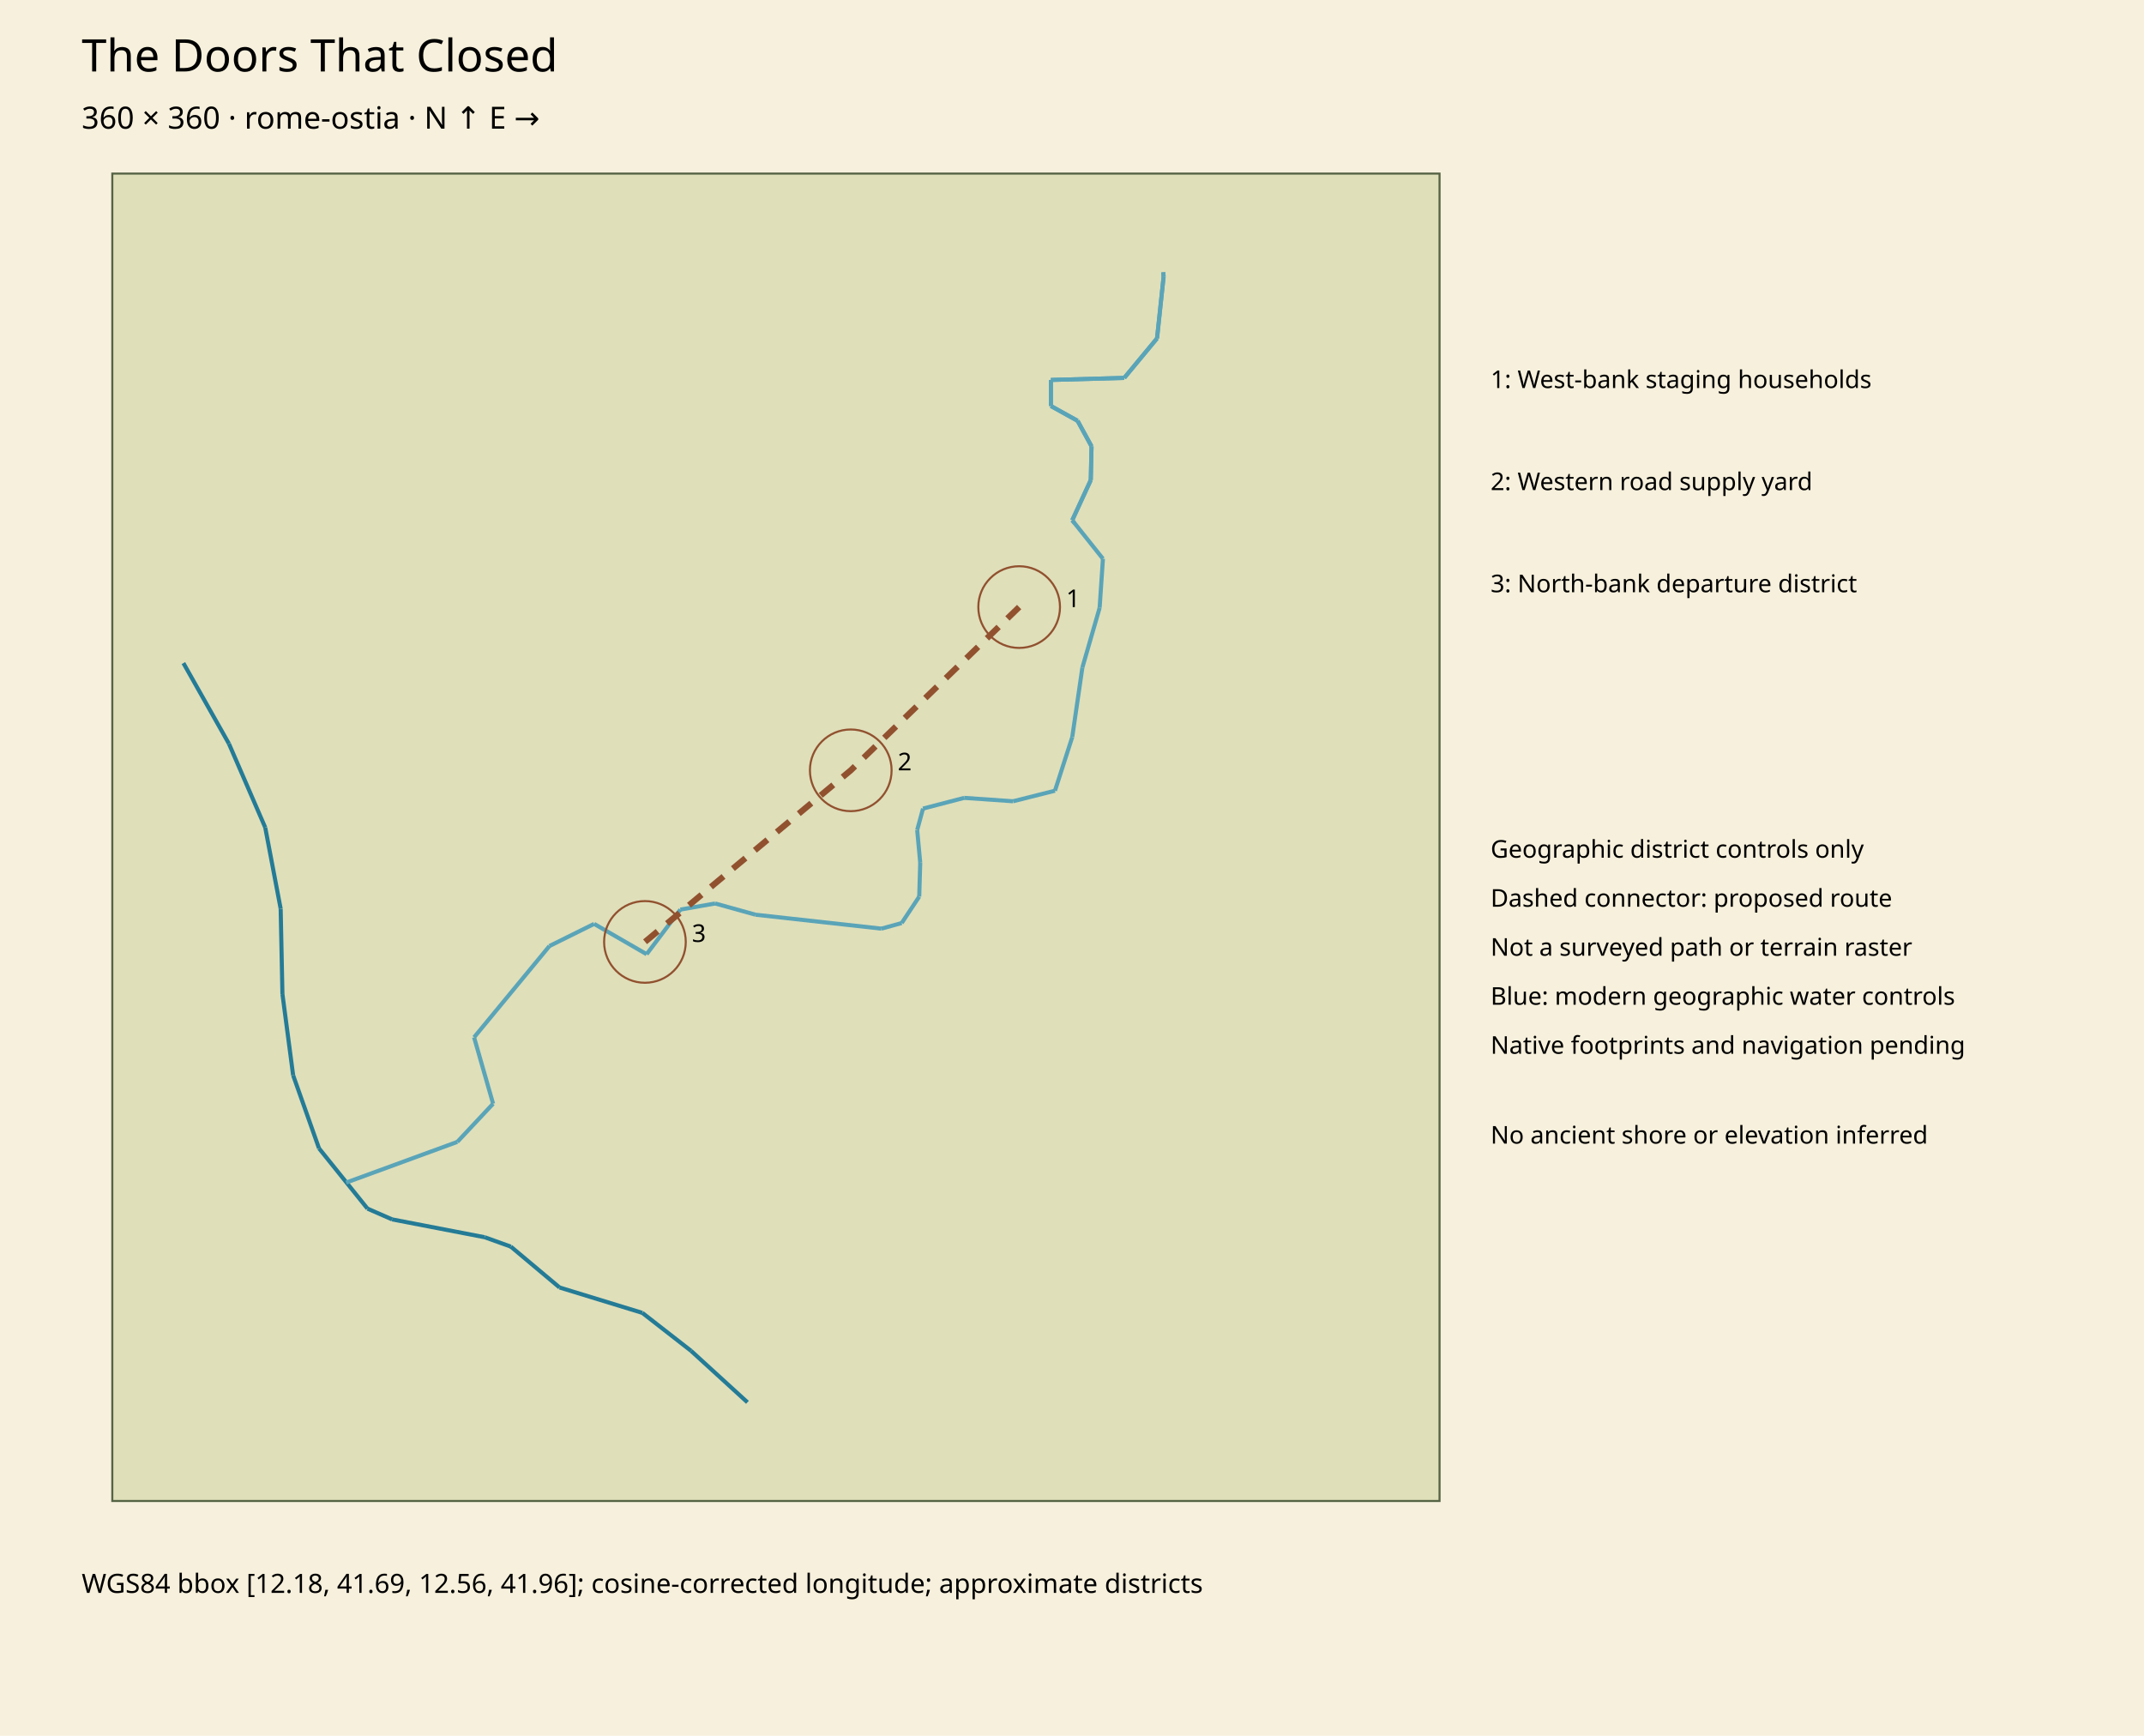
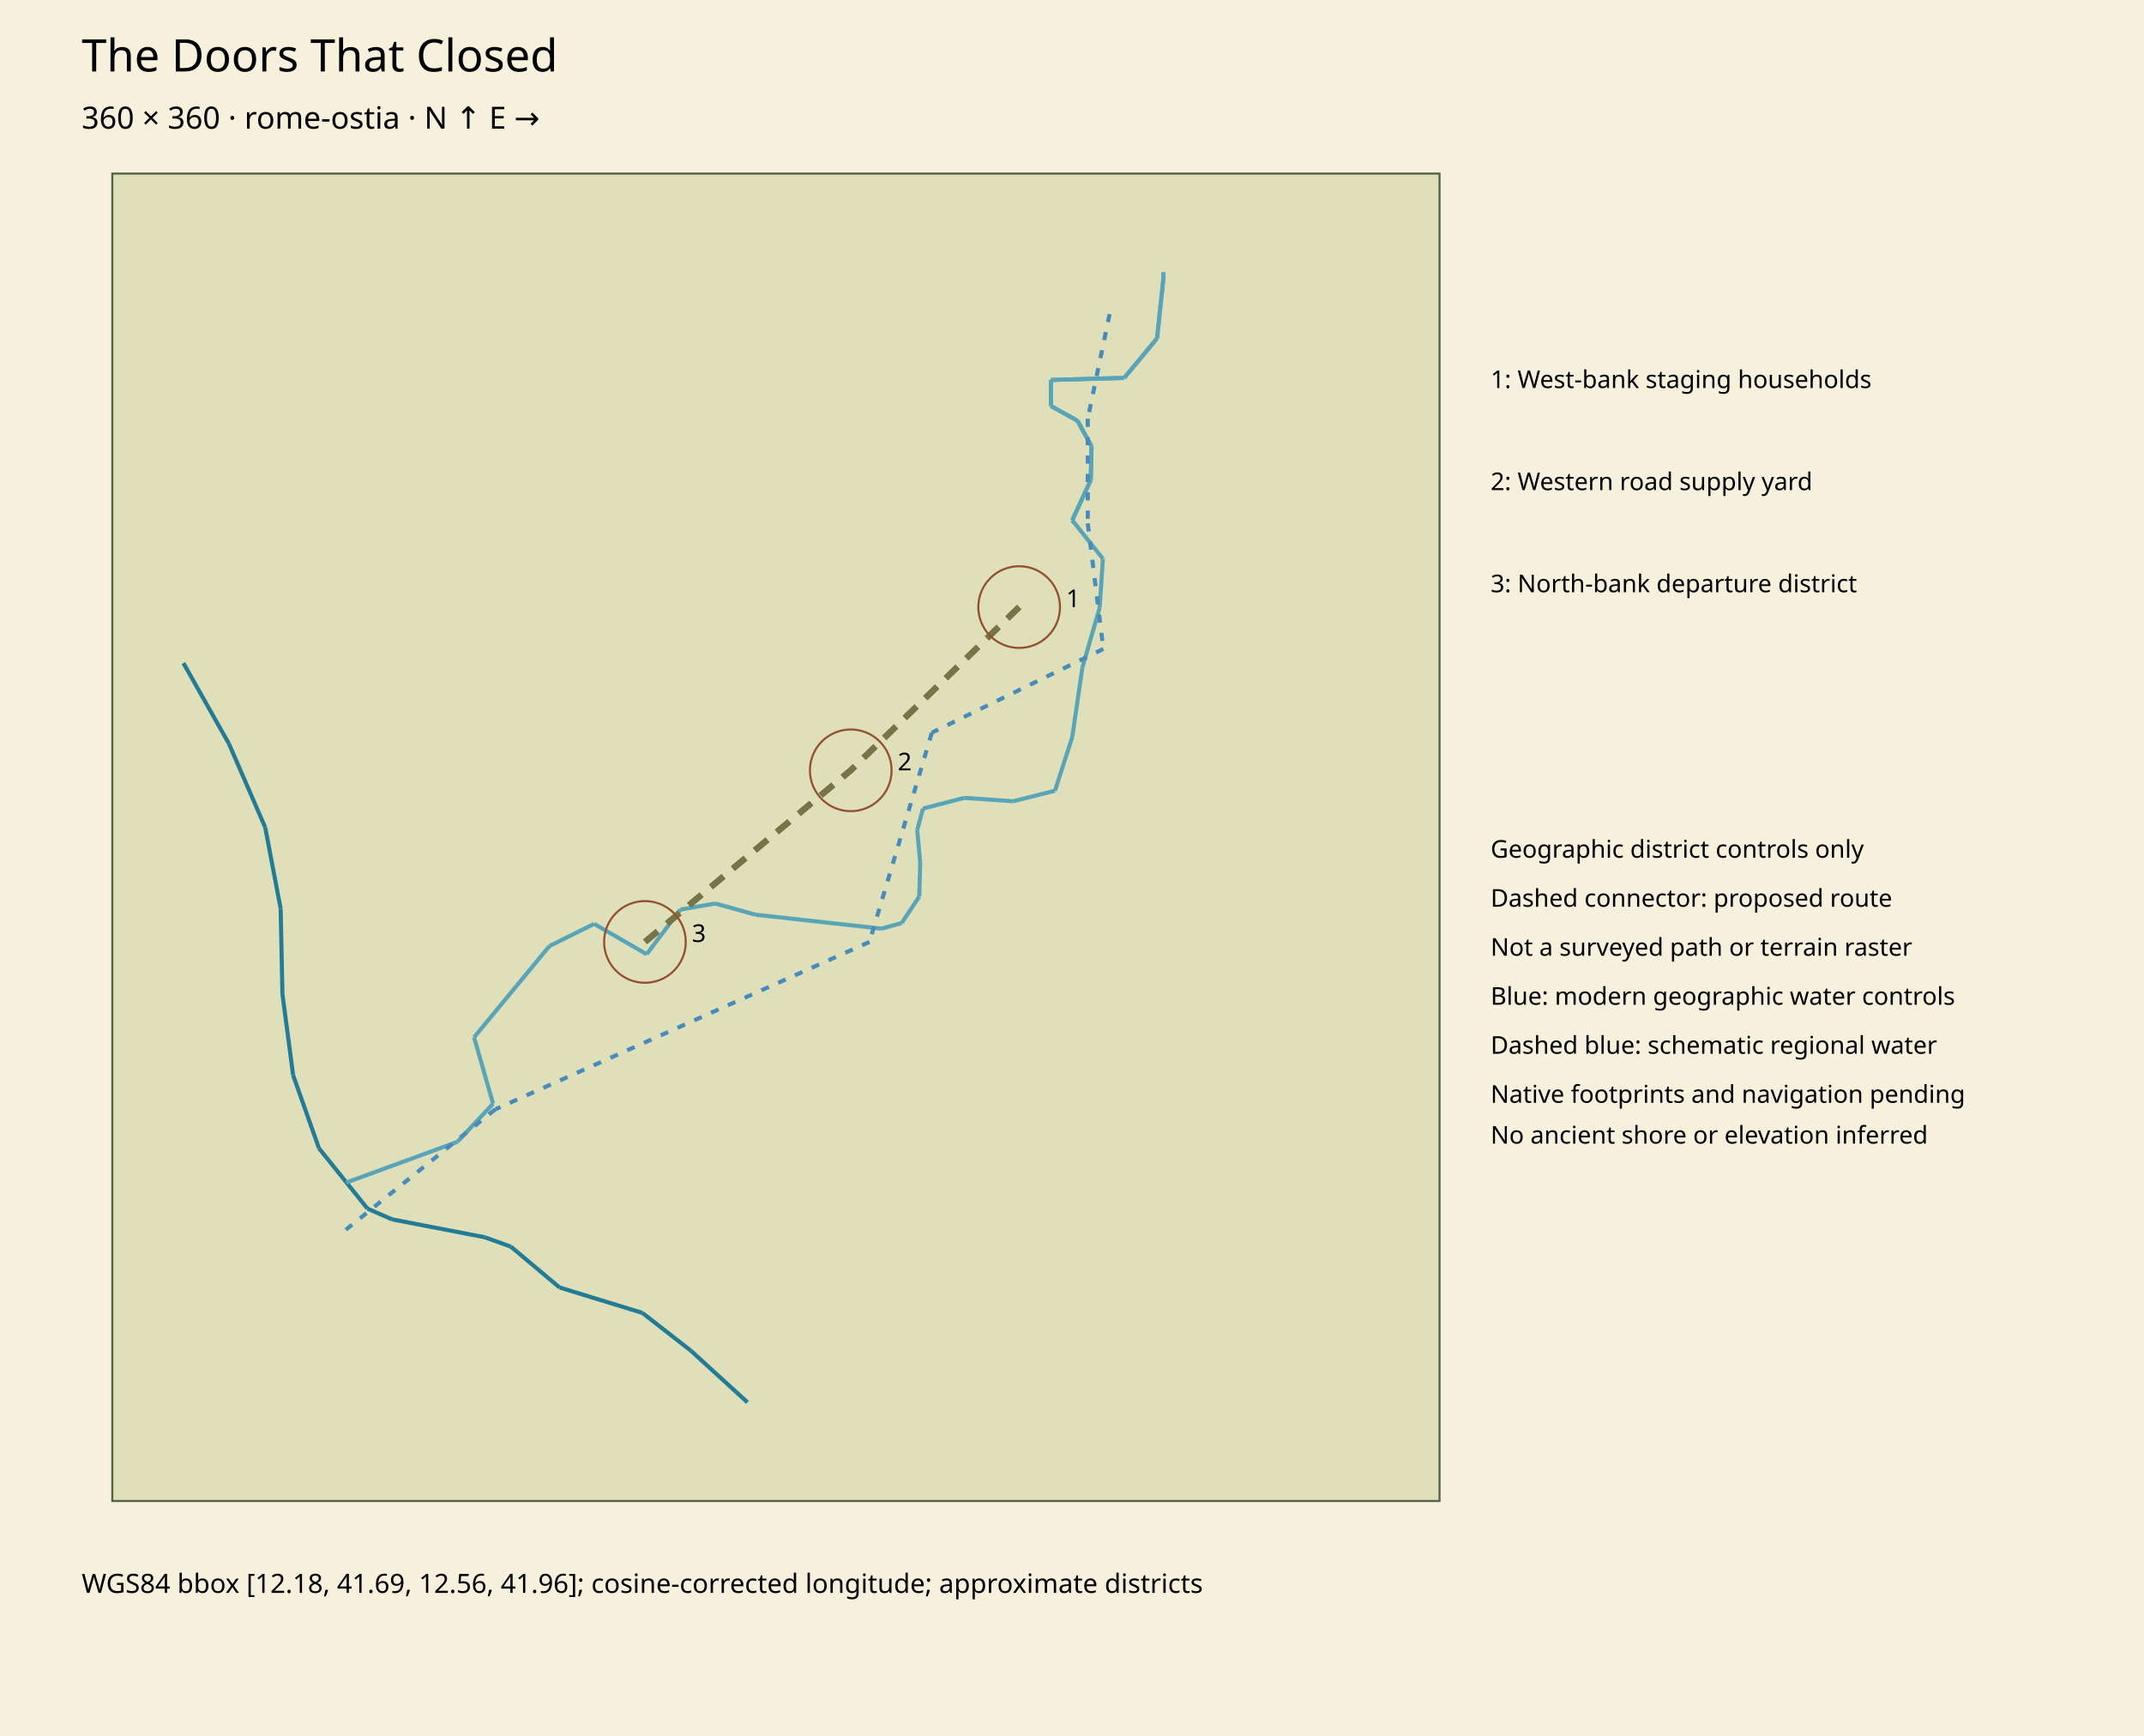
<svg xmlns="http://www.w3.org/2000/svg" viewBox="0 0 1050 850" role="img" aria-label="The Doors That Closed geographic districts">
  <rect width="1050" height="850" fill="#f6f0dc" />
  <rect x="55" y="85" width="650" height="650" fill="#dfdfba" stroke="#556344" />
  <text x="40" y="35" font-family="sans-serif" font-size="22">The Doors That Closed</text>
  <text x="40" y="63" font-family="sans-serif" font-size="15">360 × 360 · rome-ostia · N ↑ E →</text>
  <polyline points="366.06,686.68 338.43,661.47" fill="none" stroke="#247b96" stroke-width="2" />
  <polyline points="338.43,661.47 314.57,642.88" fill="none" stroke="#247b96" stroke-width="2" />
  <polyline points="314.57,642.88 274.04,630.46" fill="none" stroke="#247b96" stroke-width="2" />
  <polyline points="274.04,630.46 250.18,610.45" fill="none" stroke="#247b96" stroke-width="2" />
  <polyline points="250.18,610.45 237.38,605.85" fill="none" stroke="#247b96" stroke-width="2" />
  <polyline points="237.38,605.85 192.03,597.11" fill="none" stroke="#247b96" stroke-width="2" />
  <polyline points="192.03,597.11 179.97,591.84" fill="none" stroke="#247b96" stroke-width="2" />
  <polyline points="179.97,591.84 156.23,562.32" fill="none" stroke="#247b96" stroke-width="2" />
  <polyline points="156.23,562.32 143.56,526.55" fill="none" stroke="#247b96" stroke-width="2" />
  <polyline points="143.56,526.55 138.32,486.77" fill="none" stroke="#247b96" stroke-width="2" />
  <polyline points="138.32,486.77 137.45,444.98" fill="none" stroke="#247b96" stroke-width="2" />
  <polyline points="137.45,444.98 129.89,405.20" fill="none" stroke="#247b96" stroke-width="2" />
  <polyline points="129.89,405.20 112.11,364.17" fill="none" stroke="#247b96" stroke-width="2" />
  <polyline points="112.11,364.17 89.82,324.70" fill="none" stroke="#247b96" stroke-width="2" />
  <polyline points="569.71,133.32 569.86,135.52" fill="none" stroke="#5aa4b8" stroke-width="2" />
  <polyline points="569.86,135.52 566.64,165.70" fill="none" stroke="#5aa4b8" stroke-width="2" />
  <polyline points="566.64,165.70 550.59,185.05" fill="none" stroke="#5aa4b8" stroke-width="2" />
  <polyline points="550.59,185.05 514.67,186.05" fill="none" stroke="#5aa4b8" stroke-width="2" />
  <polyline points="514.67,186.05 514.67,198.81" fill="none" stroke="#5aa4b8" stroke-width="2" />
  <polyline points="514.67,198.81 527.73,206.06" fill="none" stroke="#5aa4b8" stroke-width="2" />
  <polyline points="527.73,206.06 534.57,218.57" fill="none" stroke="#5aa4b8" stroke-width="2" />
  <polyline points="534.57,218.57 534.19,235.08" fill="none" stroke="#5aa4b8" stroke-width="2" />
  <polyline points="534.19,235.08 525.12,254.76" fill="none" stroke="#5aa4b8" stroke-width="2" />
  <polyline points="525.12,254.76 526.33,256.28" fill="none" stroke="#5aa4b8" stroke-width="2" />
  <polyline points="569.71,133.32 569.86,135.52" fill="none" stroke="#5aa4b8" stroke-width="2" />
  <polyline points="569.86,135.52 566.64,165.70" fill="none" stroke="#5aa4b8" stroke-width="2" />
  <polyline points="566.64,165.70 550.59,185.05" fill="none" stroke="#5aa4b8" stroke-width="2" />
  <polyline points="550.59,185.05 514.67,186.05" fill="none" stroke="#5aa4b8" stroke-width="2" />
  <polyline points="514.67,186.05 514.67,198.81" fill="none" stroke="#5aa4b8" stroke-width="2" />
  <polyline points="514.67,198.81 527.73,206.06" fill="none" stroke="#5aa4b8" stroke-width="2" />
  <polyline points="527.73,206.06 534.57,218.57" fill="none" stroke="#5aa4b8" stroke-width="2" />
  <polyline points="534.57,218.57 534.19,235.08" fill="none" stroke="#5aa4b8" stroke-width="2" />
  <polyline points="534.19,235.08 525.12,254.76" fill="none" stroke="#5aa4b8" stroke-width="2" />
  <polyline points="525.12,254.76 540.15,273.61" fill="none" stroke="#5aa4b8" stroke-width="2" />
  <polyline points="540.15,273.61 538.53,297.64" fill="none" stroke="#5aa4b8" stroke-width="2" />
  <polyline points="538.53,297.64 530.08,326.89" fill="none" stroke="#5aa4b8" stroke-width="2" />
  <polyline points="530.08,326.89 525.12,360.93" fill="none" stroke="#5aa4b8" stroke-width="2" />
  <polyline points="525.12,360.93 516.66,387.19" fill="none" stroke="#5aa4b8" stroke-width="2" />
  <polyline points="516.66,387.19 496.15,392.36" fill="none" stroke="#5aa4b8" stroke-width="2" />
  <polyline points="496.15,392.36 472.18,390.70" fill="none" stroke="#5aa4b8" stroke-width="2" />
  <polyline points="472.18,390.70 452.04,395.95" fill="none" stroke="#5aa4b8" stroke-width="2" />
  <polyline points="452.04,395.95 449.18,406.45" fill="none" stroke="#5aa4b8" stroke-width="2" />
  <polyline points="449.18,406.45 450.67,422.47" fill="none" stroke="#5aa4b8" stroke-width="2" />
  <polyline points="450.67,422.47 450.18,439.06" fill="none" stroke="#5aa4b8" stroke-width="2" />
  <polyline points="450.18,439.06 441.60,451.99" fill="none" stroke="#5aa4b8" stroke-width="2" />
  <polyline points="441.60,451.99 431.66,454.74" fill="none" stroke="#5aa4b8" stroke-width="2" />
  <polyline points="431.66,454.74 370.01,447.91" fill="none" stroke="#5aa4b8" stroke-width="2" />
  <polyline points="370.01,447.91 350.23,442.41" fill="none" stroke="#5aa4b8" stroke-width="2" />
  <polyline points="350.23,442.41 333.21,445.40" fill="none" stroke="#5aa4b8" stroke-width="2" />
  <polyline points="333.21,445.40 316.68,467.25" fill="none" stroke="#5aa4b8" stroke-width="2" />
  <polyline points="316.68,467.25 290.96,452.40" fill="none" stroke="#5aa4b8" stroke-width="2" />
  <polyline points="290.96,452.40 269.08,463.25" fill="none" stroke="#5aa4b8" stroke-width="2" />
  <polyline points="269.08,463.25 232.17,507.95" fill="none" stroke="#5aa4b8" stroke-width="2" />
  <polyline points="232.17,507.95 241.49,540.47" fill="none" stroke="#5aa4b8" stroke-width="2" />
  <polyline points="241.49,540.47 223.96,559.16" fill="none" stroke="#5aa4b8" stroke-width="2" />
  <polyline points="223.96,559.16 169.52,579.09" fill="none" stroke="#5aa4b8" stroke-width="2" />
-   <polyline points="499.12,297.27 416.65,377.21 315.85,461.24" fill="none" stroke="#91512f" stroke-width="3" stroke-dasharray="8 6" />
+   <polyline data-control="schematic-water" points="543.42,153.82 532.72,205.04" fill="none" stroke="#478bba" stroke-width="2" stroke-dasharray="4 5" />
+   <polyline data-control="schematic-water" points="532.72,205.04 532.72,256.28" fill="none" stroke="#478bba" stroke-width="2" stroke-dasharray="4 5" />
+   <polyline data-control="schematic-water" points="532.72,256.28 540.36,317.77" fill="none" stroke="#478bba" stroke-width="2" stroke-dasharray="4 5" />
+   <polyline data-control="schematic-water" points="540.36,317.77 456.37,358.76" fill="none" stroke="#478bba" stroke-width="2" stroke-dasharray="4 5" />
+   <polyline data-control="schematic-water" points="456.37,358.76 425.83,461.24" fill="none" stroke="#478bba" stroke-width="2" stroke-dasharray="4 5" />
+   <polyline data-control="schematic-water" points="425.83,461.24 242.54,543.22" fill="none" stroke="#478bba" stroke-width="2" stroke-dasharray="4 5" />
+   <polyline data-control="schematic-water" points="242.54,543.22 166.19,604.71" fill="none" stroke="#478bba" stroke-width="2" stroke-dasharray="4 5" />
+   <polyline data-corridor="main" points="499.12,297.27 416.65,377.21 315.85,461.24" fill="none" stroke="#91512f" stroke-width="3" stroke-dasharray="8 6" />
+   <polyline data-corridor="relief" points="499.12,297.27 416.65,377.21 315.85,461.24" fill="none" stroke="#757547" stroke-width="3" stroke-dasharray="8 6" />
  <circle cx="499.12" cy="297.27" r="20" fill="none" stroke="#91512f" />
  <text x="522.12" y="297.27" font-family="sans-serif">1</text>
  <text x="730" y="190" font-family="sans-serif" font-size="12">1: West-bank staging households</text>
  <circle cx="416.65" cy="377.21" r="20" fill="none" stroke="#91512f" />
  <text x="439.65" y="377.21" font-family="sans-serif">2</text>
  <text x="730" y="240" font-family="sans-serif" font-size="12">2: Western road supply yard</text>
  <circle cx="315.85" cy="461.24" r="20" fill="none" stroke="#91512f" />
  <text x="338.85" y="461.24" font-family="sans-serif">3</text>
  <text x="730" y="290" font-family="sans-serif" font-size="12">3: North-bank departure district</text>
  <text x="730" y="420" font-family="sans-serif" font-size="12">Geographic district controls only</text>
  <text x="730" y="444" font-family="sans-serif" font-size="12">Dashed connector: proposed route</text>
  <text x="730" y="468" font-family="sans-serif" font-size="12">Not a surveyed path or terrain raster</text>
  <text x="730" y="492" font-family="sans-serif" font-size="12">Blue: modern geographic water controls</text>
-   <text x="730" y="516" font-family="sans-serif" font-size="12">Native footprints and navigation pending</text>
+   <text x="730" y="516" font-family="sans-serif" font-size="12">Dashed blue: schematic regional water</text>
+   <text x="730" y="540" font-family="sans-serif" font-size="12">Native footprints and navigation pending</text>
  <text x="730" y="560" font-family="sans-serif" font-size="12">No ancient shore or elevation inferred</text>
  <text x="40" y="780" font-family="sans-serif" font-size="13">WGS84 bbox [12.18, 41.69, 12.56, 41.96]; cosine-corrected longitude; approximate districts</text>
</svg>
